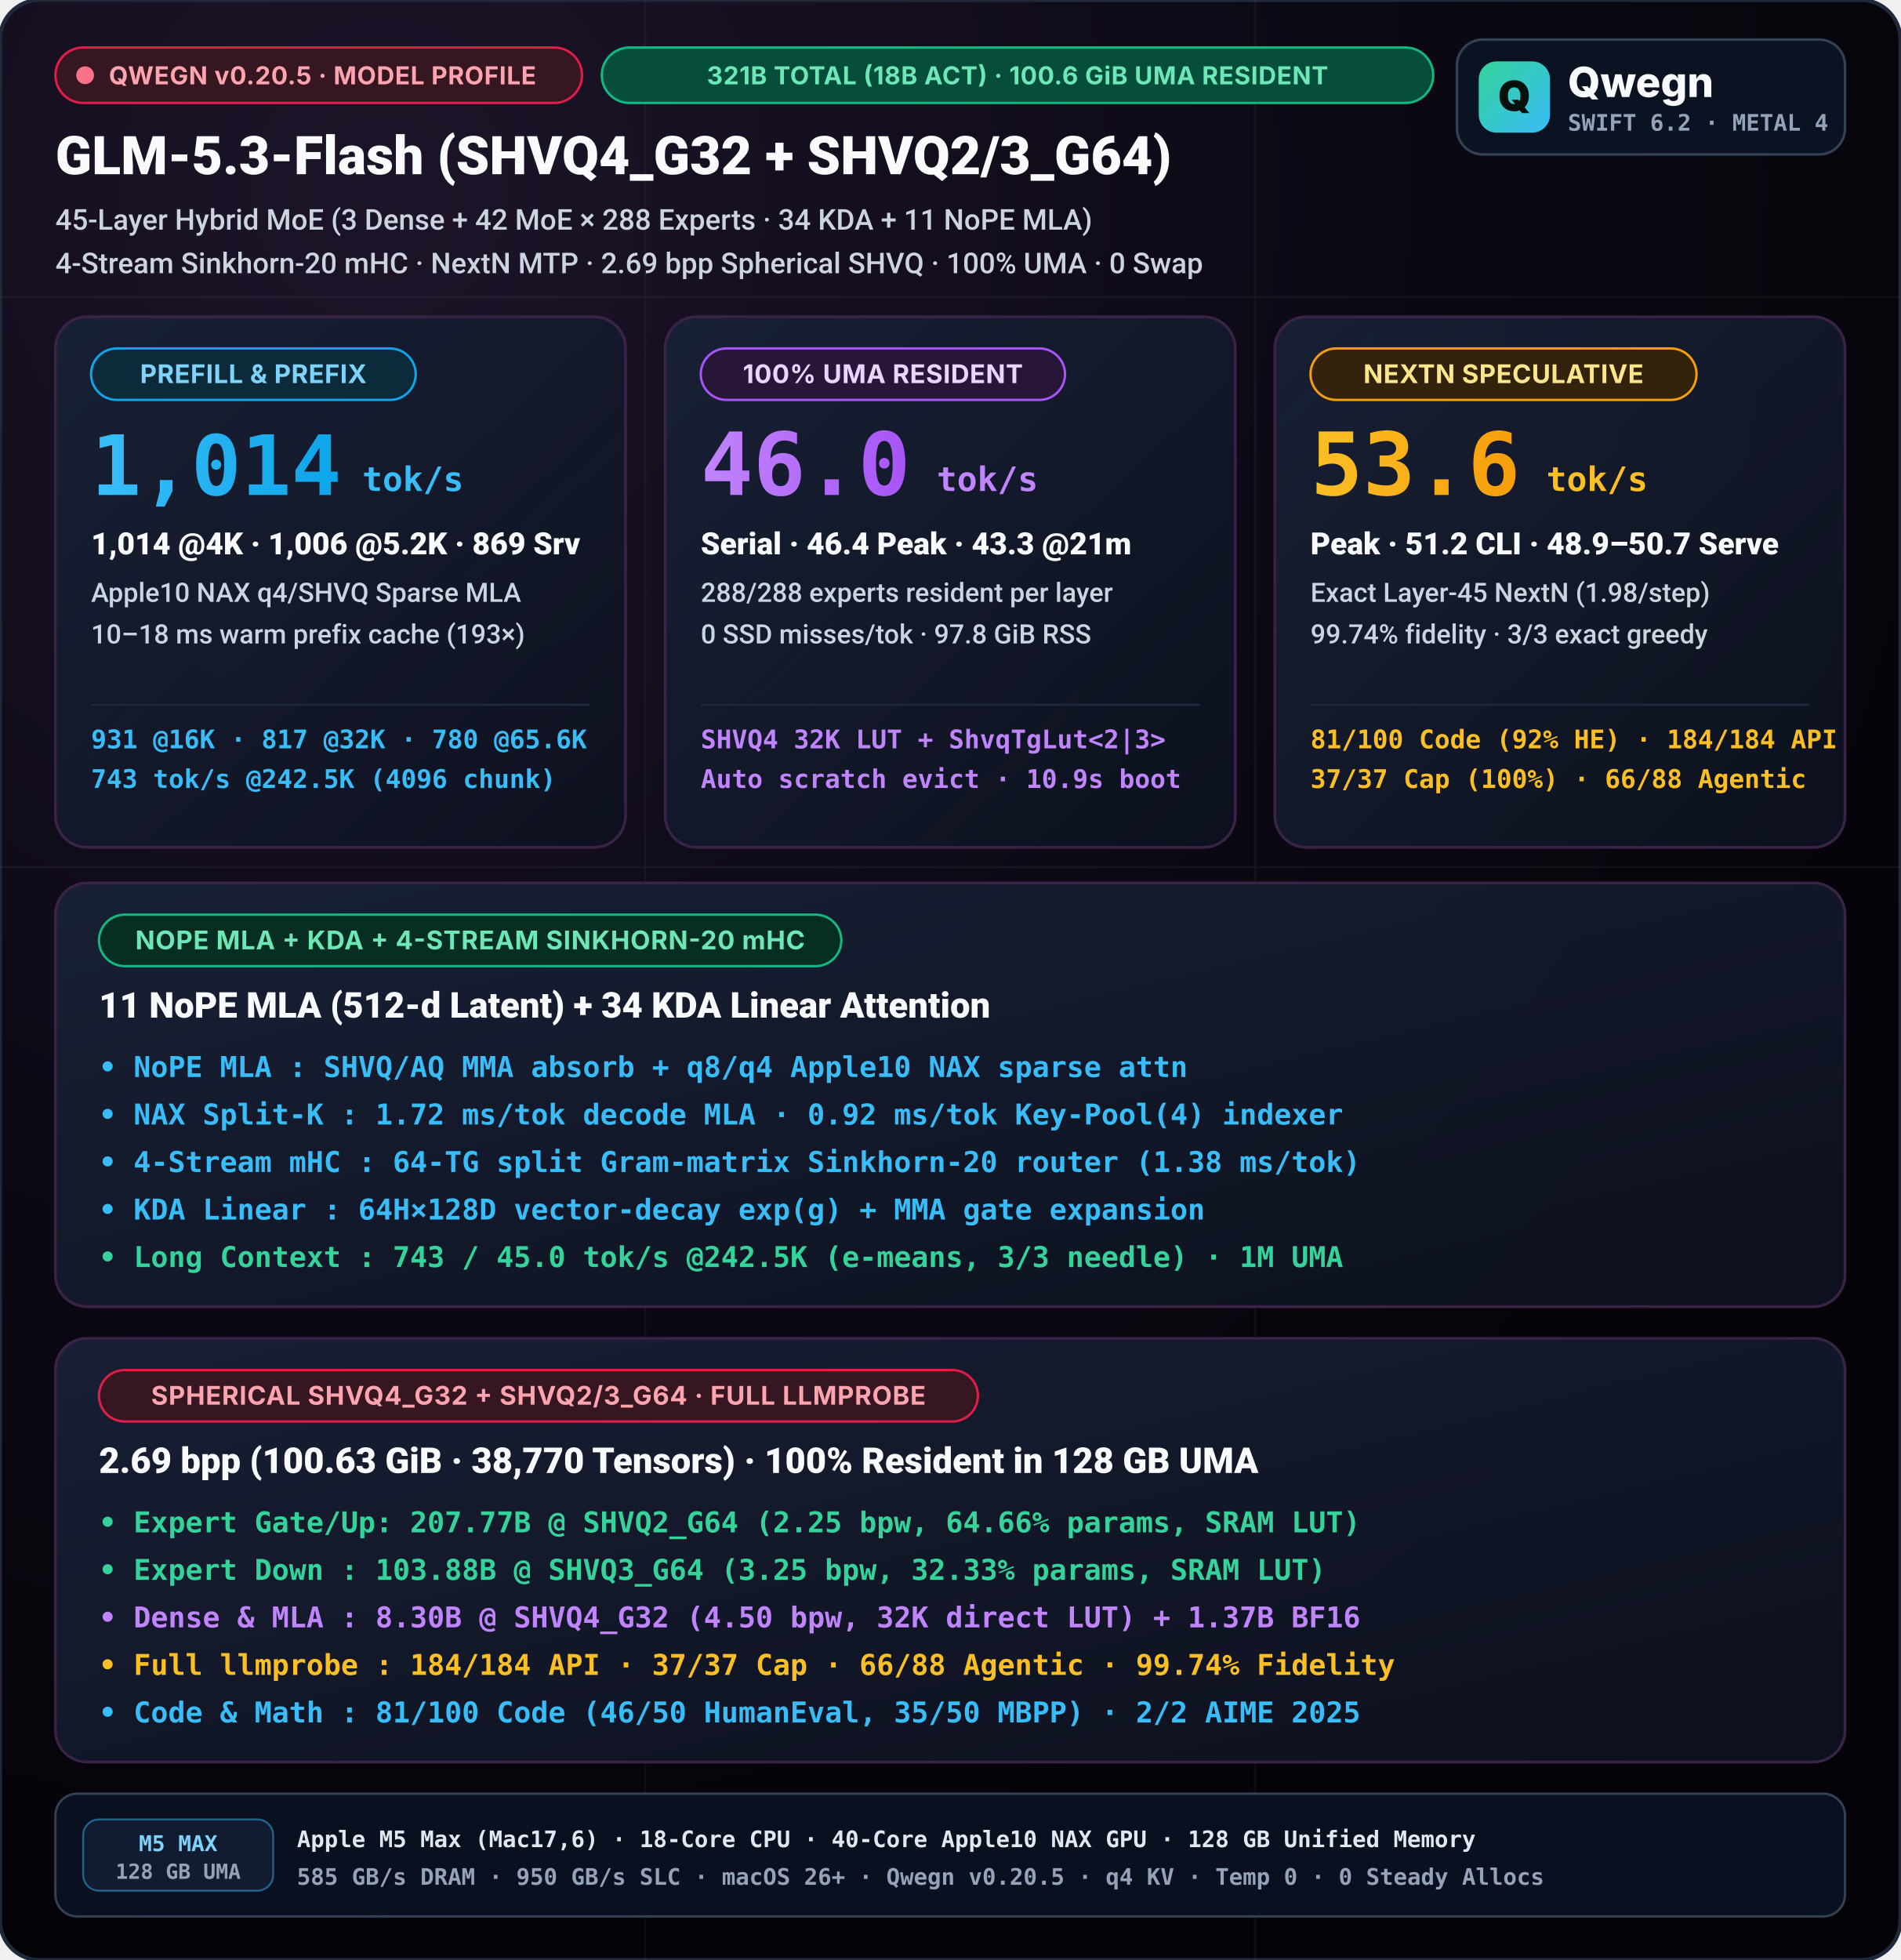
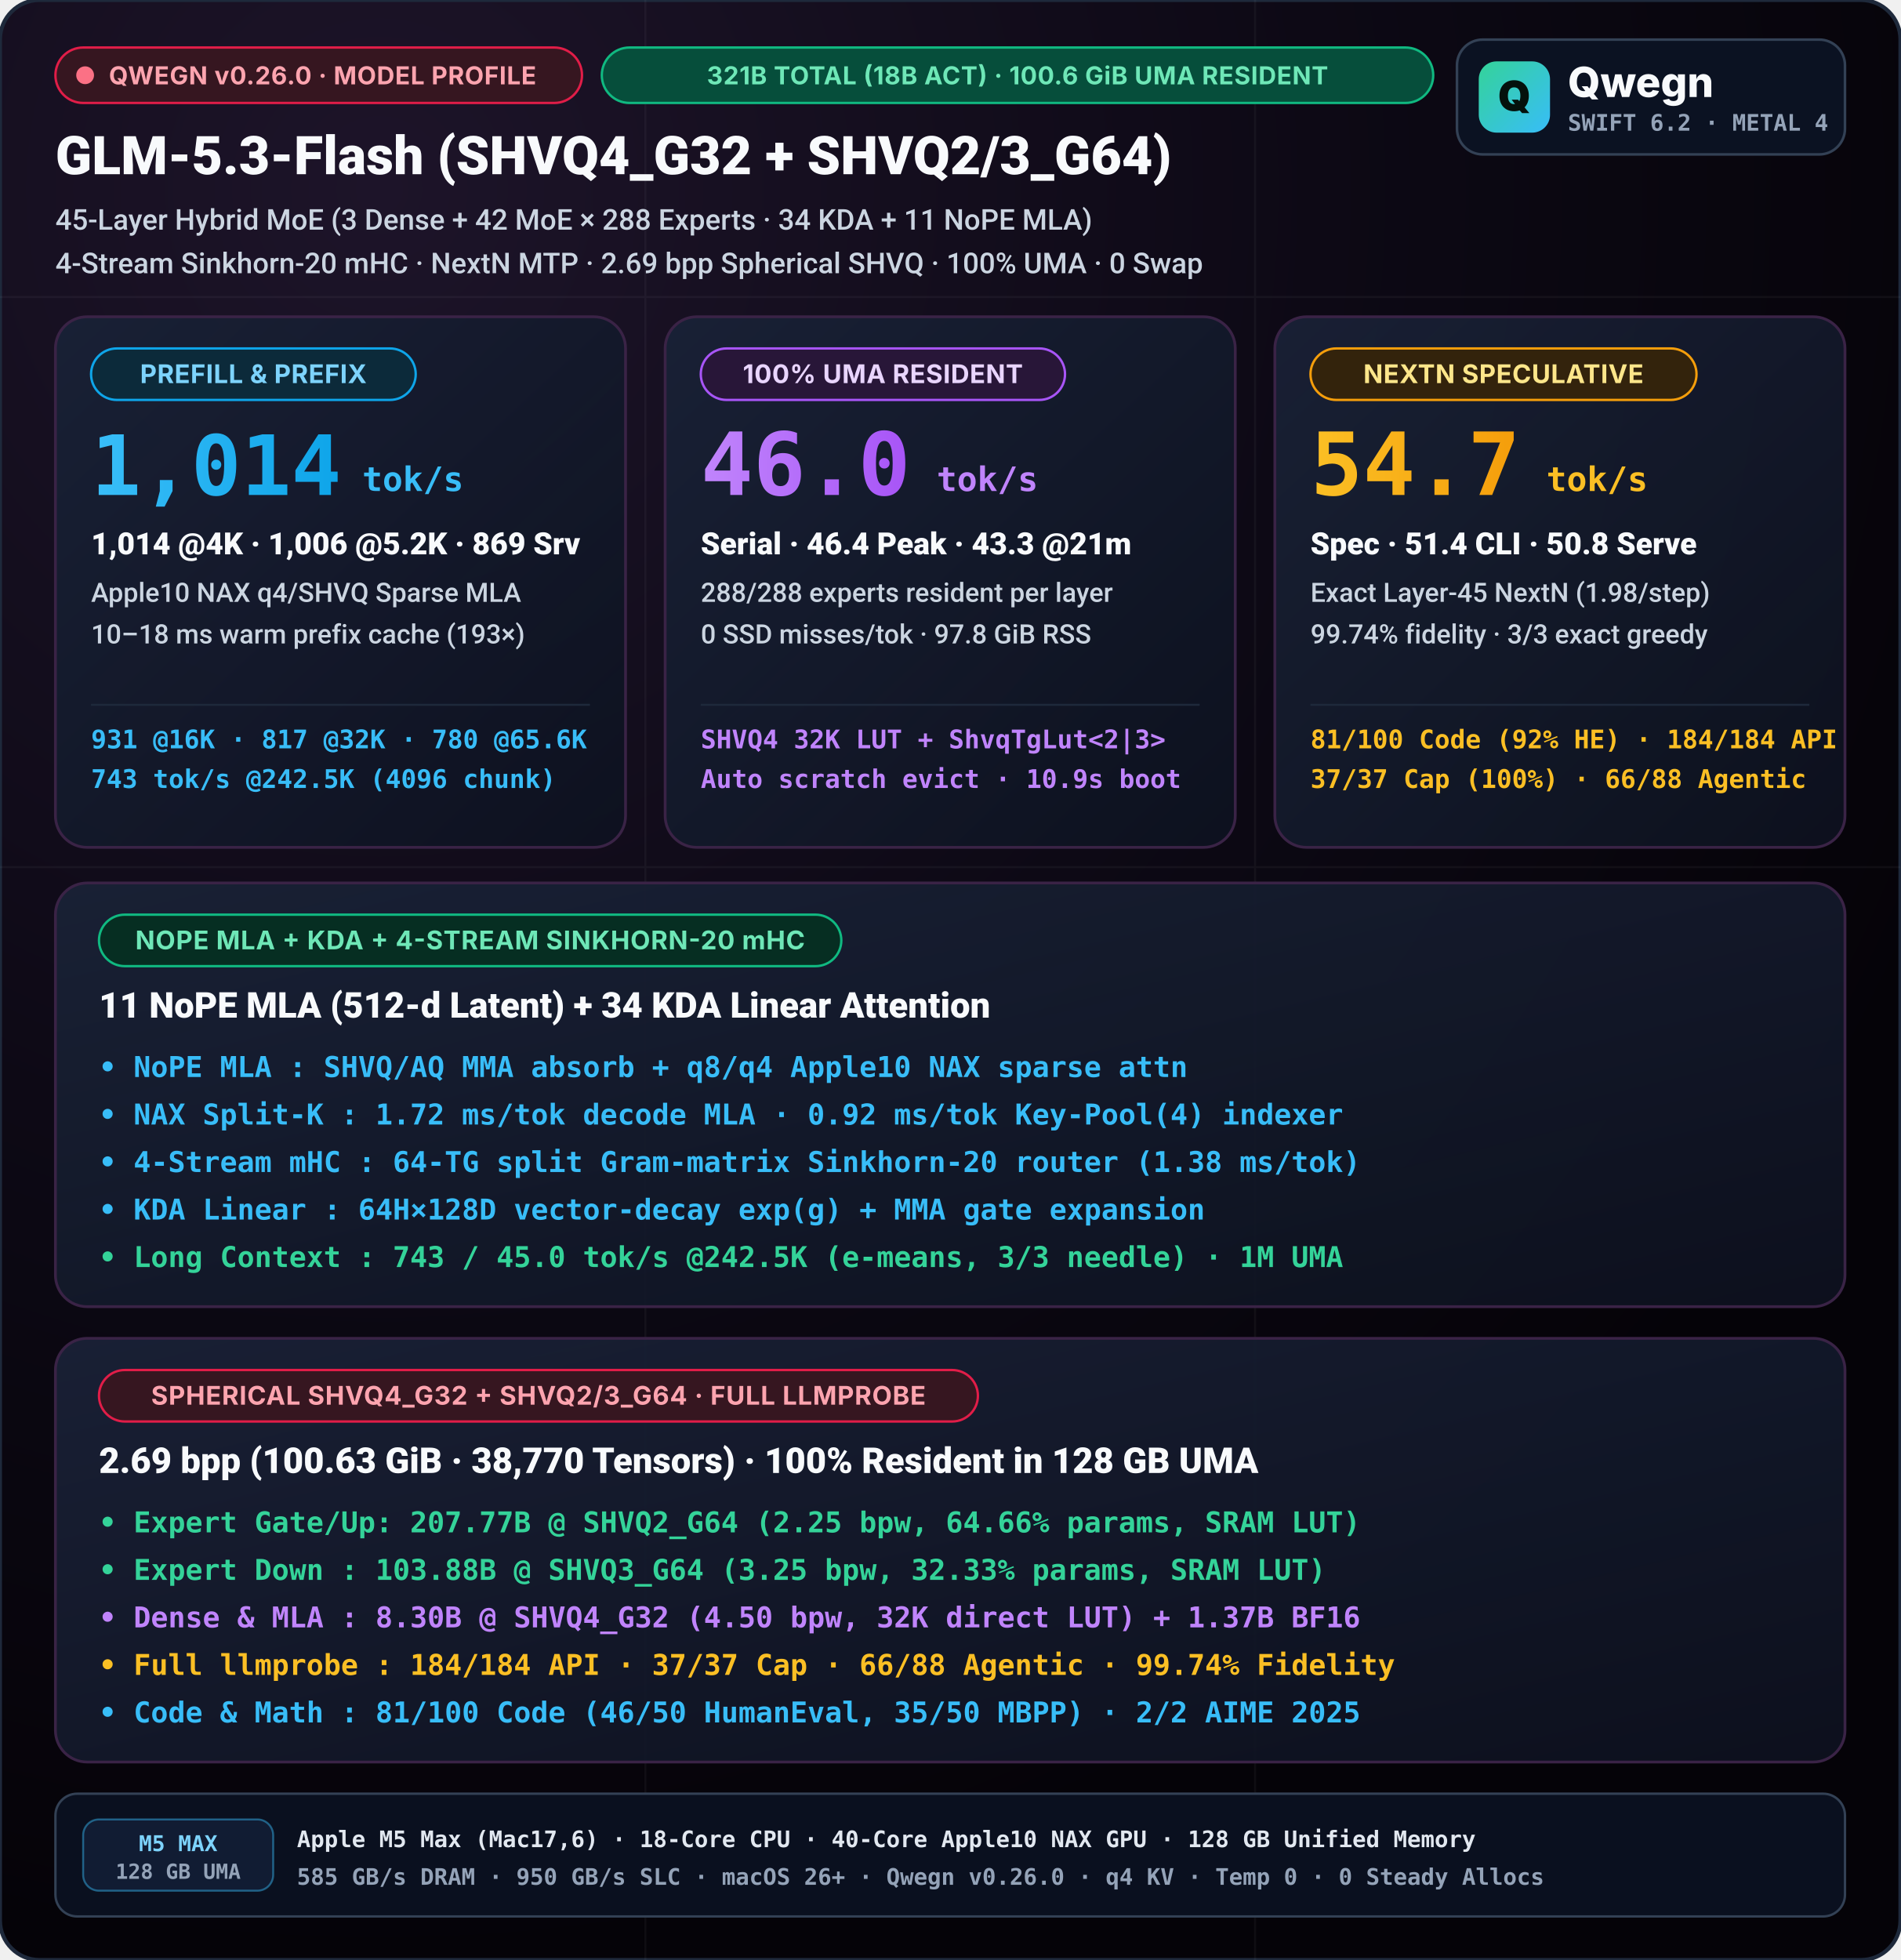
<svg xmlns="http://www.w3.org/2000/svg" viewBox="0 0 960 990" width="960" height="990">
  <defs>
    <radialGradient id="bgGlow" cx="20%" cy="10%" r="90%">
      <stop offset="0%" stop-color="#1d1429" />
      <stop offset="55%" stop-color="#0d0915" />
      <stop offset="100%" stop-color="#050308" />
    </radialGradient>
    <linearGradient id="cardGrad" x1="0%" y1="0%" x2="100%" y2="100%">
      <stop offset="0%" stop-color="#192136" stop-opacity="0.95" />
      <stop offset="100%" stop-color="#0d1220" stop-opacity="0.88" />
    </linearGradient>
    <linearGradient id="cyanGrad" x1="0%" y1="0%" x2="100%" y2="0%">
      <stop offset="0%" stop-color="#38bdf8" />
      <stop offset="100%" stop-color="#0ea5e9" />
    </linearGradient>
    <linearGradient id="purpleGrad" x1="0%" y1="0%" x2="100%" y2="0%">
      <stop offset="0%" stop-color="#c084fc" />
      <stop offset="100%" stop-color="#a855f7" />
    </linearGradient>
    <linearGradient id="amberGrad" x1="0%" y1="0%" x2="100%" y2="0%">
      <stop offset="0%" stop-color="#fbbf24" />
      <stop offset="100%" stop-color="#f59e0b" />
    </linearGradient>
    <linearGradient id="mark" x1="0" y1="0" x2="1" y2="1">
      <stop offset="0" stop-color="#34d399" />
      <stop offset="1" stop-color="#38bdf8" />
    </linearGradient>
  </defs>
  <style>
    svg { text-rendering: geometricPrecision; -webkit-font-smoothing: antialiased; }
    .title { font-family: -apple-system, BlinkMacSystemFont, "SF Pro Display", "Segoe UI", Roboto, sans-serif; font-weight: 800; }
    .subtitle { font-family: -apple-system, BlinkMacSystemFont, "SF Pro Text", "Segoe UI", Roboto, sans-serif; font-weight: 500; }
    .sans { font-family: -apple-system, BlinkMacSystemFont, "SF Pro Display", "Inter", "Segoe UI", system-ui, sans-serif; }
    .mono { font-family: "SF Mono", "JetBrains Mono", Menlo, Consolas, monospace; font-weight: 600; }
  </style>
  <rect width="960" height="990" rx="20" fill="url(#bgGlow)" stroke="#1e293b" stroke-width="2" />
  <g opacity="0.04" stroke="#ffffff" stroke-width="1">
    <line x1="0" y1="150" x2="960" y2="150" />
    <line x1="0" y1="438" x2="960" y2="438" />
    <line x1="326" y1="0" x2="326" y2="990" />
    <line x1="634" y1="0" x2="634" y2="990" />
  </g>
  <g transform="translate(28, 24)">
    <rect x="0.0" y="0.0" width="266" height="28" rx="14.0" fill="#361620" stroke="#e11d48" stroke-width="1.2" />
    <circle cx="15.0" cy="14.0" r="4.5" fill="#fb7185" />
-     <text x="27.0" y="18.6" class="sans" font-size="12.5" font-weight="700" fill="#fda4af" letter-spacing="0.25">QWEGN v0.20.5 · MODEL PROFILE</text>
+     <text x="27.0" y="18.6" class="sans" font-size="12.5" font-weight="700" fill="#fda4af" letter-spacing="0.25">QWEGN v0.26.0 · MODEL PROFILE</text>
    <rect x="276.0" y="0.0" width="420" height="28" rx="14.0" fill="#064e3b" stroke="#10b981" stroke-width="1.2" />
    <text x="486.0" y="18.6" text-anchor="middle" class="sans" font-size="12.5" font-weight="700" fill="#6ee7b7" letter-spacing="0.25">321B TOTAL (18B ACT) · 100.6 GiB UMA RESIDENT</text>
    <text x="0" y="64" fill="#f8fafc" class="title" font-size="27">GLM-5.3-Flash (SHVQ4_G32 + SHVQ2/3_G64)</text>
    <text x="0" y="92" fill="#cbd5e1" class="subtitle" font-size="14.5">45-Layer Hybrid MoE (3 Dense + 42 MoE × 288 Experts · 34 KDA + 11 NoPE MLA)</text>
    <text x="0" y="114" fill="#cbd5e1" class="subtitle" font-size="14.5">4-Stream Sinkhorn-20 mHC · NextN MTP · 2.69 bpp Spherical SHVQ · 100% UMA · 0 Swap</text>
  </g>
  <g transform="translate(736, 20)">
    <rect width="196" height="58" rx="13" fill="#0b1222" stroke="#334155" stroke-width="1.3" />
    <rect x="11" y="11" width="36" height="36" rx="9" fill="url(#mark)" />
    <text x="29" y="36" text-anchor="middle" class="sans" font-size="21" font-weight="900" fill="#04110c">Q</text>
    <text x="56" y="29" class="sans" font-size="21" font-weight="800" fill="#f8fafc">Qwegn</text>
    <text x="56" y="46" class="mono" font-size="11.5" font-weight="700" fill="#94a3b8">SWIFT 6.2 · METAL 4</text>
  </g>
  <g transform="translate(28, 160)">
    <rect width="288" height="268" rx="16" fill="url(#cardGrad)" stroke="#3a2346" stroke-width="1.4" />
    <rect x="18.0" y="16.0" width="164" height="26" rx="13.0" fill="#0c2a3a" stroke="#0ea5e9" stroke-width="1.2" />
    <text x="100.0" y="33.5" text-anchor="middle" class="sans" font-size="13" font-weight="700" fill="#7dd3fc" letter-spacing="0.2">PREFILL &amp; PREFIX</text>
    <text x="18" y="90" fill="url(#cyanGrad)" class="title mono" font-size="42">1,014</text>
    <text x="155.0" y="88" fill="#38bdf8" class="title mono" font-size="17">tok/s</text>
    <text x="18" y="120" fill="#f8fafc" class="title" font-size="15.5">1,014 @4K · 1,006 @5.2K · 869 Srv</text>
    <text x="18" y="144" fill="#cbd5e1" class="subtitle" font-size="13.5">Apple10 NAX q4/SHVQ Sparse MLA</text>
    <text x="18" y="165" fill="#cbd5e1" class="subtitle" font-size="13.5">10–18 ms warm prefix cache (193×)</text>
    <line x1="18" y1="196" x2="270" y2="196" stroke="#1e293b" stroke-width="1" />
    <text x="18" y="218" fill="#38bdf8" class="mono" font-size="13">931 @16K · 817 @32K · 780 @65.6K</text>
    <text x="18" y="238" fill="#38bdf8" class="mono" font-size="13">743 tok/s @242.5K (4096 chunk)</text>
  </g>
  <g transform="translate(336, 160)">
    <rect width="288" height="268" rx="16" fill="url(#cardGrad)" stroke="#3a2346" stroke-width="1.4" />
    <rect x="18.0" y="16.0" width="184" height="26" rx="13.0" fill="#281638" stroke="#a855f7" stroke-width="1.2" />
    <text x="110.0" y="33.5" text-anchor="middle" class="sans" font-size="13" font-weight="700" fill="#e9d5ff" letter-spacing="0.2">100% UMA RESIDENT</text>
    <text x="18" y="90" fill="url(#purpleGrad)" class="title mono" font-size="44">46.0</text>
    <text x="137.2" y="88" fill="#c084fc" class="title mono" font-size="17">tok/s</text>
    <text x="18" y="120" fill="#f8fafc" class="title" font-size="15.5">Serial · 46.4 Peak · 43.3 @21m</text>
    <text x="18" y="144" fill="#cbd5e1" class="subtitle" font-size="13.5">288/288 experts resident per layer</text>
    <text x="18" y="165" fill="#cbd5e1" class="subtitle" font-size="13.5">0 SSD misses/tok · 97.8 GiB RSS</text>
    <line x1="18" y1="196" x2="270" y2="196" stroke="#1e293b" stroke-width="1" />
    <text x="18" y="218" fill="#c084fc" class="mono" font-size="13">SHVQ4 32K LUT + ShvqTgLut&lt;2|3&gt;</text>
    <text x="18" y="238" fill="#c084fc" class="mono" font-size="13">Auto scratch evict · 10.9s boot</text>
  </g>
  <g transform="translate(644, 160)">
    <rect width="288" height="268" rx="16" fill="url(#cardGrad)" stroke="#3a2346" stroke-width="1.4" />
    <rect x="18.0" y="16.0" width="195" height="26" rx="13.0" fill="#33230c" stroke="#f59e0b" stroke-width="1.2" />
    <text x="115.5" y="33.5" text-anchor="middle" class="sans" font-size="13" font-weight="700" fill="#fde68a" letter-spacing="0.2">NEXTN SPECULATIVE</text>
-     <text x="18" y="90" fill="url(#amberGrad)" class="title mono" font-size="44">53.6</text>
+     <text x="18" y="90" fill="url(#amberGrad)" class="title mono" font-size="44">54.7</text>
    <text x="137.2" y="88" fill="#fbbf24" class="title mono" font-size="17">tok/s</text>
-     <text x="18" y="120" fill="#f8fafc" class="title" font-size="15.5">Peak · 51.2 CLI · 48.9–50.7 Serve</text>
+     <text x="18" y="120" fill="#f8fafc" class="title" font-size="15.5">Spec · 51.4 CLI · 50.8 Serve</text>
    <text x="18" y="144" fill="#cbd5e1" class="subtitle" font-size="13.5">Exact Layer-45 NextN (1.98/step)</text>
    <text x="18" y="165" fill="#cbd5e1" class="subtitle" font-size="13.5">99.74% fidelity · 3/3 exact greedy</text>
    <line x1="18" y1="196" x2="270" y2="196" stroke="#1e293b" stroke-width="1" />
    <text x="18" y="218" fill="#fbbf24" class="mono" font-size="13">81/100 Code (92% HE) · 184/184 API</text>
    <text x="18" y="238" fill="#fbbf24" class="mono" font-size="13">37/37 Cap (100%) · 66/88 Agentic</text>
  </g>
  <g transform="translate(28, 446)">
    <rect width="904" height="214" rx="16" fill="url(#cardGrad)" stroke="#3a2346" stroke-width="1.4" />
    <rect x="22.0" y="16.0" width="375" height="26" rx="13.0" fill="#062e22" stroke="#10b981" stroke-width="1.2" />
    <text x="209.5" y="33.5" text-anchor="middle" class="sans" font-size="13" font-weight="700" fill="#6ee7b7" letter-spacing="0.3">NOPE MLA + KDA + 4-STREAM SINKHORN-20 mHC</text>
    <text x="22" y="68" fill="#f8fafc" class="title" font-size="18">11 NoPE MLA (512-d Latent) + 34 KDA Linear Attention</text>
    <text x="22" y="98" fill="#38bdf8" class="mono" font-size="14.5">• NoPE MLA     : SHVQ/AQ MMA absorb + q8/q4 Apple10 NAX sparse attn</text>
    <text x="22" y="122" fill="#38bdf8" class="mono" font-size="14.5">• NAX Split-K  : 1.72 ms/tok decode MLA · 0.92 ms/tok Key-Pool(4) indexer</text>
    <text x="22" y="146" fill="#38bdf8" class="mono" font-size="14.5">• 4-Stream mHC : 64-TG split Gram-matrix Sinkhorn-20 router (1.38 ms/tok)</text>
    <text x="22" y="170" fill="#38bdf8" class="mono" font-size="14.5">• KDA Linear   : 64H×128D vector-decay exp(g) + MMA gate expansion</text>
    <text x="22" y="194" fill="#34d399" class="mono" font-size="14.5">• Long Context : 743 / 45.0 tok/s @242.5K (e-means, 3/3 needle) · 1M UMA</text>
  </g>
  <g transform="translate(28, 676)">
    <rect width="904" height="214" rx="16" fill="url(#cardGrad)" stroke="#3a2346" stroke-width="1.4" />
    <rect x="22.0" y="16.0" width="444" height="26" rx="13.0" fill="#361620" stroke="#e11d48" stroke-width="1.2" />
    <text x="244.0" y="33.5" text-anchor="middle" class="sans" font-size="13" font-weight="700" fill="#fda4af" letter-spacing="0.3">SPHERICAL SHVQ4_G32 + SHVQ2/3_G64 · FULL LLMPROBE</text>
    <text x="22" y="68" fill="#f8fafc" class="title" font-size="18">2.69 bpp (100.63 GiB · 38,770 Tensors) · 100% Resident in 128 GB UMA</text>
    <text x="22" y="98" fill="#34d399" class="mono" font-size="14.5">• Expert Gate/Up: 207.77B @ SHVQ2_G64 (2.25 bpw, 64.66% params, SRAM LUT)</text>
    <text x="22" y="122" fill="#34d399" class="mono" font-size="14.5">• Expert Down   : 103.88B @ SHVQ3_G64 (3.25 bpw, 32.33% params, SRAM LUT)</text>
    <text x="22" y="146" fill="#c084fc" class="mono" font-size="14.5">• Dense &amp; MLA   : 8.30B @ SHVQ4_G32 (4.50 bpw, 32K direct LUT) + 1.37B BF16</text>
    <text x="22" y="170" fill="#fbbf24" class="mono" font-size="14.5">• Full llmprobe : 184/184 API · 37/37 Cap · 66/88 Agentic · 99.74% Fidelity</text>
    <text x="22" y="194" fill="#38bdf8" class="mono" font-size="14.5">• Code &amp; Math   : 81/100 Code (46/50 HumanEval, 35/50 MBPP) · 2/2 AIME 2025</text>
  </g>
  <g transform="translate(28, 906)">
    <rect width="904" height="62" rx="11" fill="#0a101f" stroke="#334155" stroke-width="1.2" />
    <rect x="14" y="13" width="96" height="36" rx="8" fill="#111c33" stroke="#38bdf8" stroke-opacity="0.45" stroke-width="1" />
    <text x="62" y="29" text-anchor="middle" class="mono" font-size="11" font-weight="800" fill="#7dd3fc">M5 MAX</text>
    <text x="62" y="43" text-anchor="middle" class="mono" font-size="10.5" fill="#94a3b8">128 GB UMA</text>
    <text x="122" y="27" class="mono" font-size="11.5" font-weight="700" fill="#e2e8f0">Apple M5 Max (Mac17,6) · 18-Core CPU · 40-Core Apple10 NAX GPU · 128 GB Unified Memory</text>
-     <text x="122" y="46" class="mono" font-size="11.5" fill="#94a3b8">585 GB/s DRAM · 950 GB/s SLC · macOS 26+ · Qwegn v0.20.5 · q4 KV · Temp 0 · 0 Steady Allocs</text>
+     <text x="122" y="46" class="mono" font-size="11.5" fill="#94a3b8">585 GB/s DRAM · 950 GB/s SLC · macOS 26+ · Qwegn v0.26.0 · q4 KV · Temp 0 · 0 Steady Allocs</text>
  </g>
</svg>
